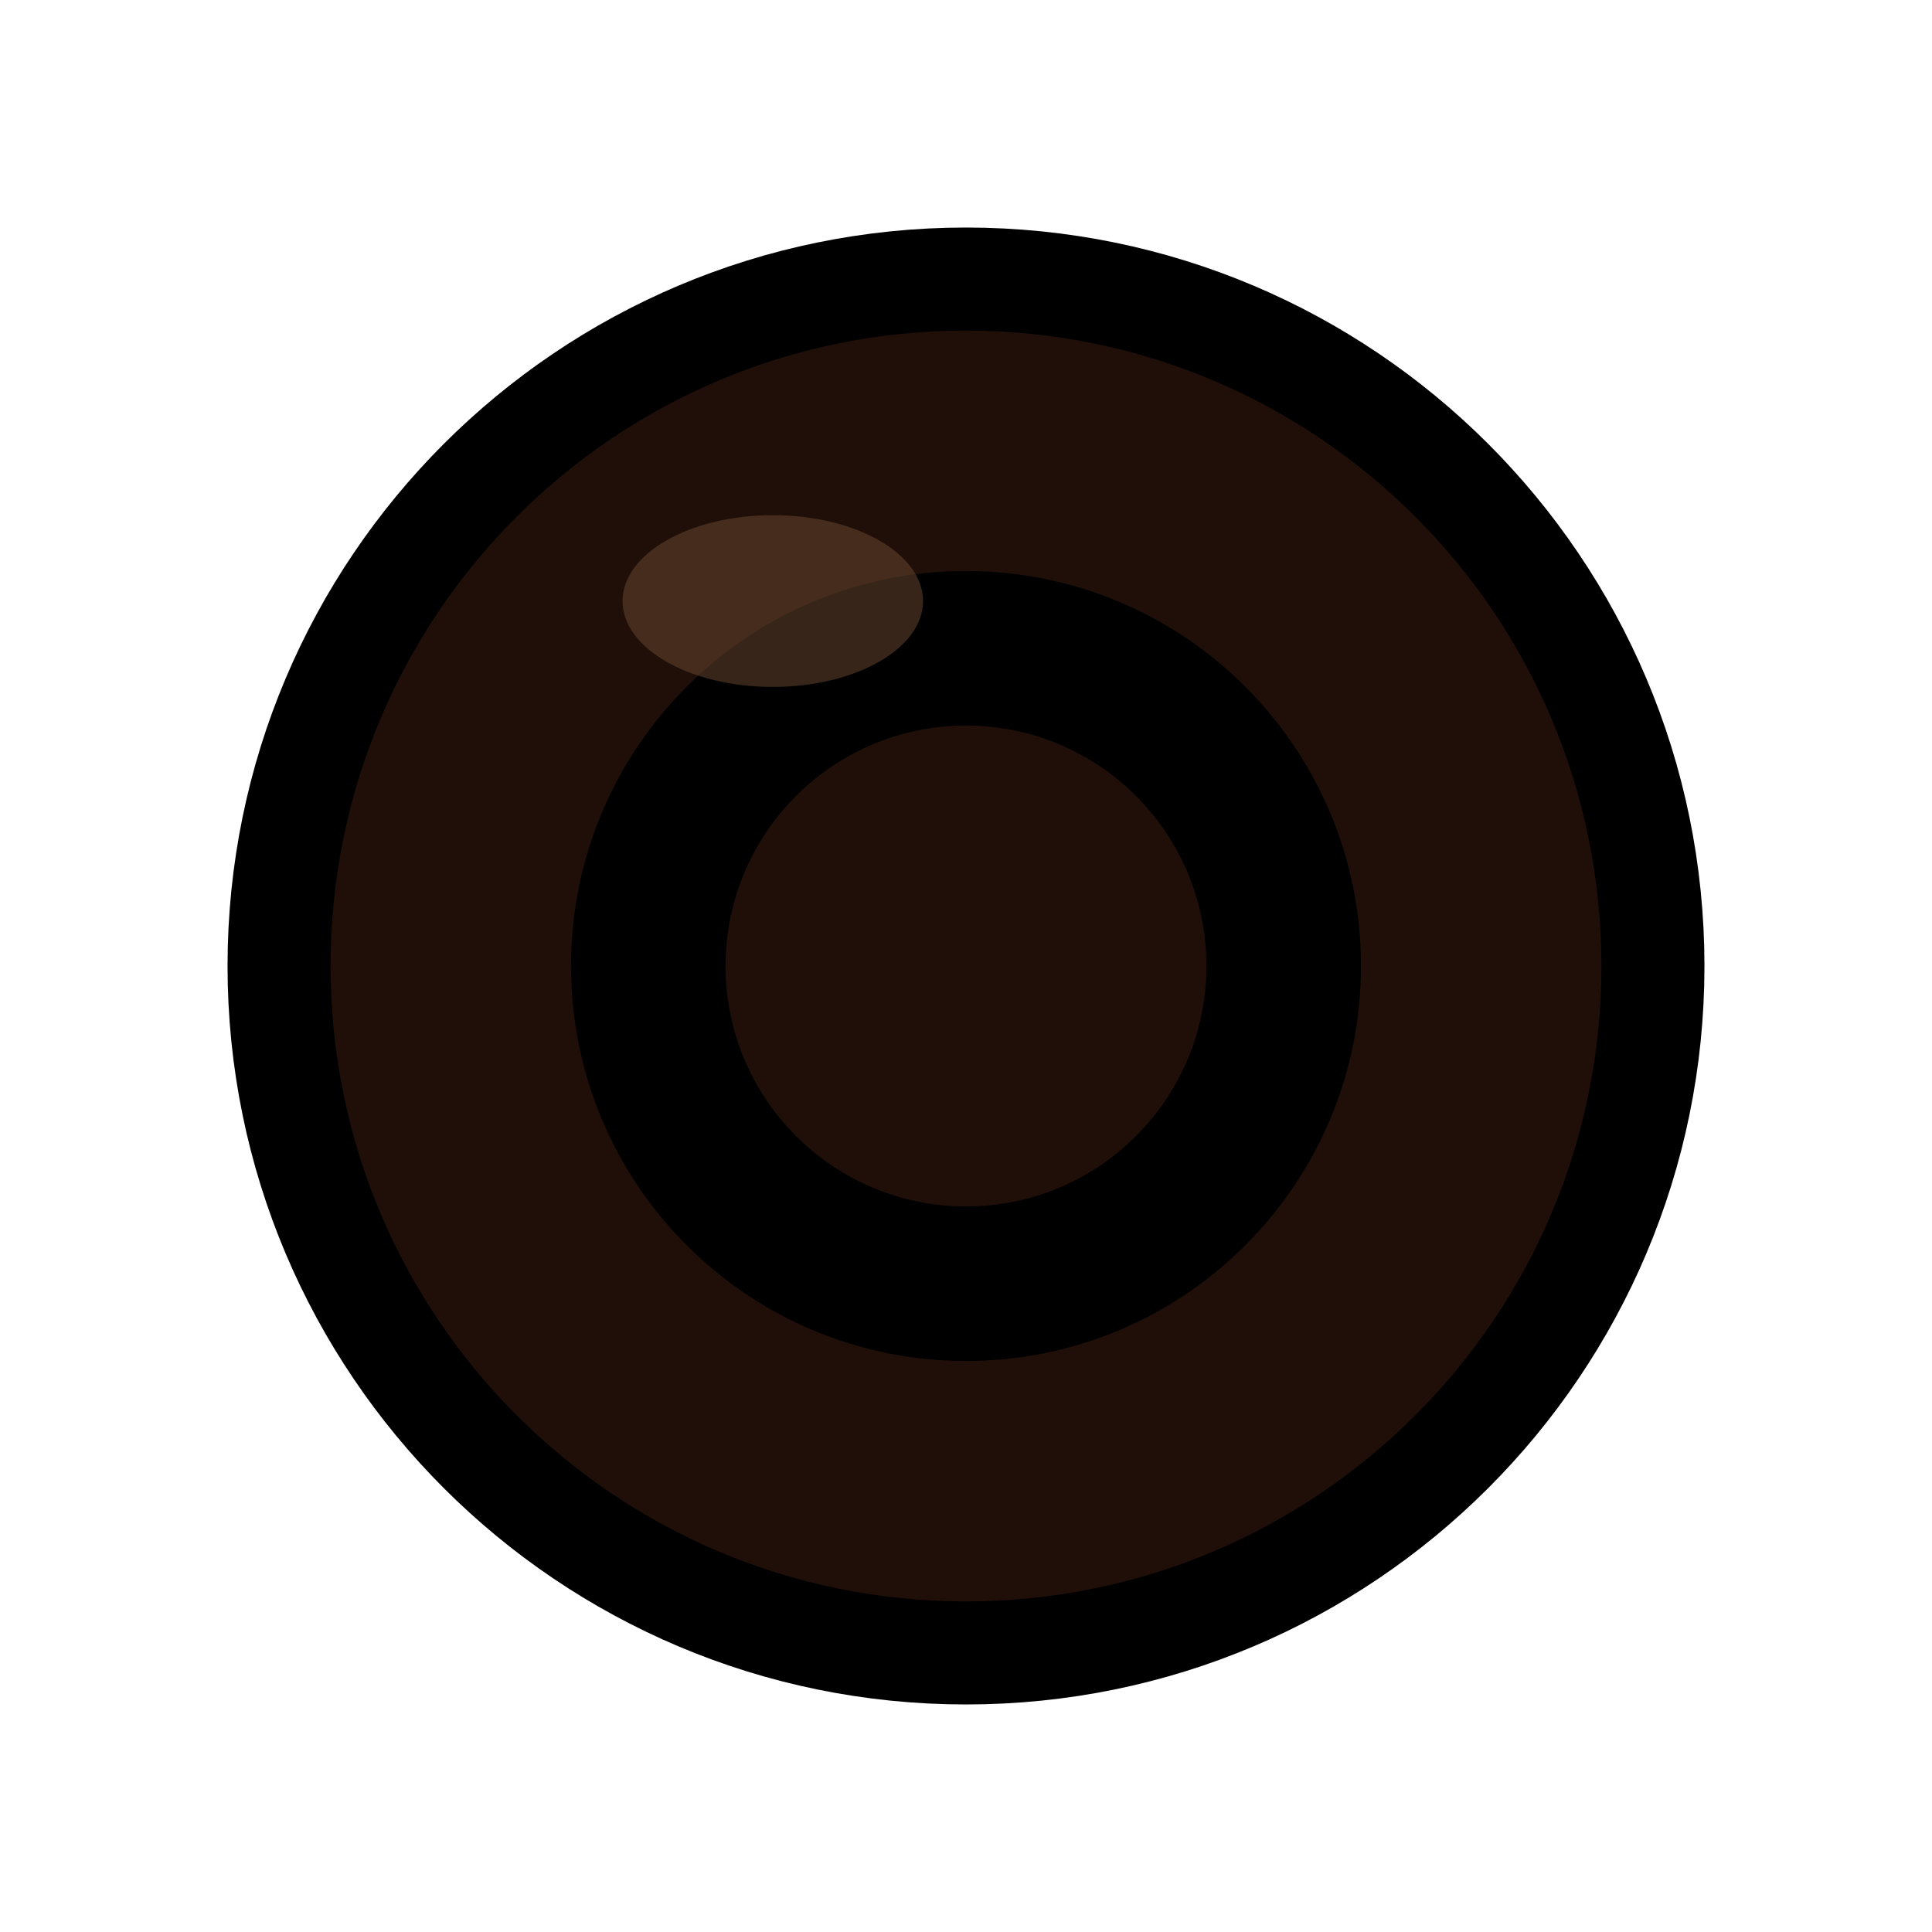
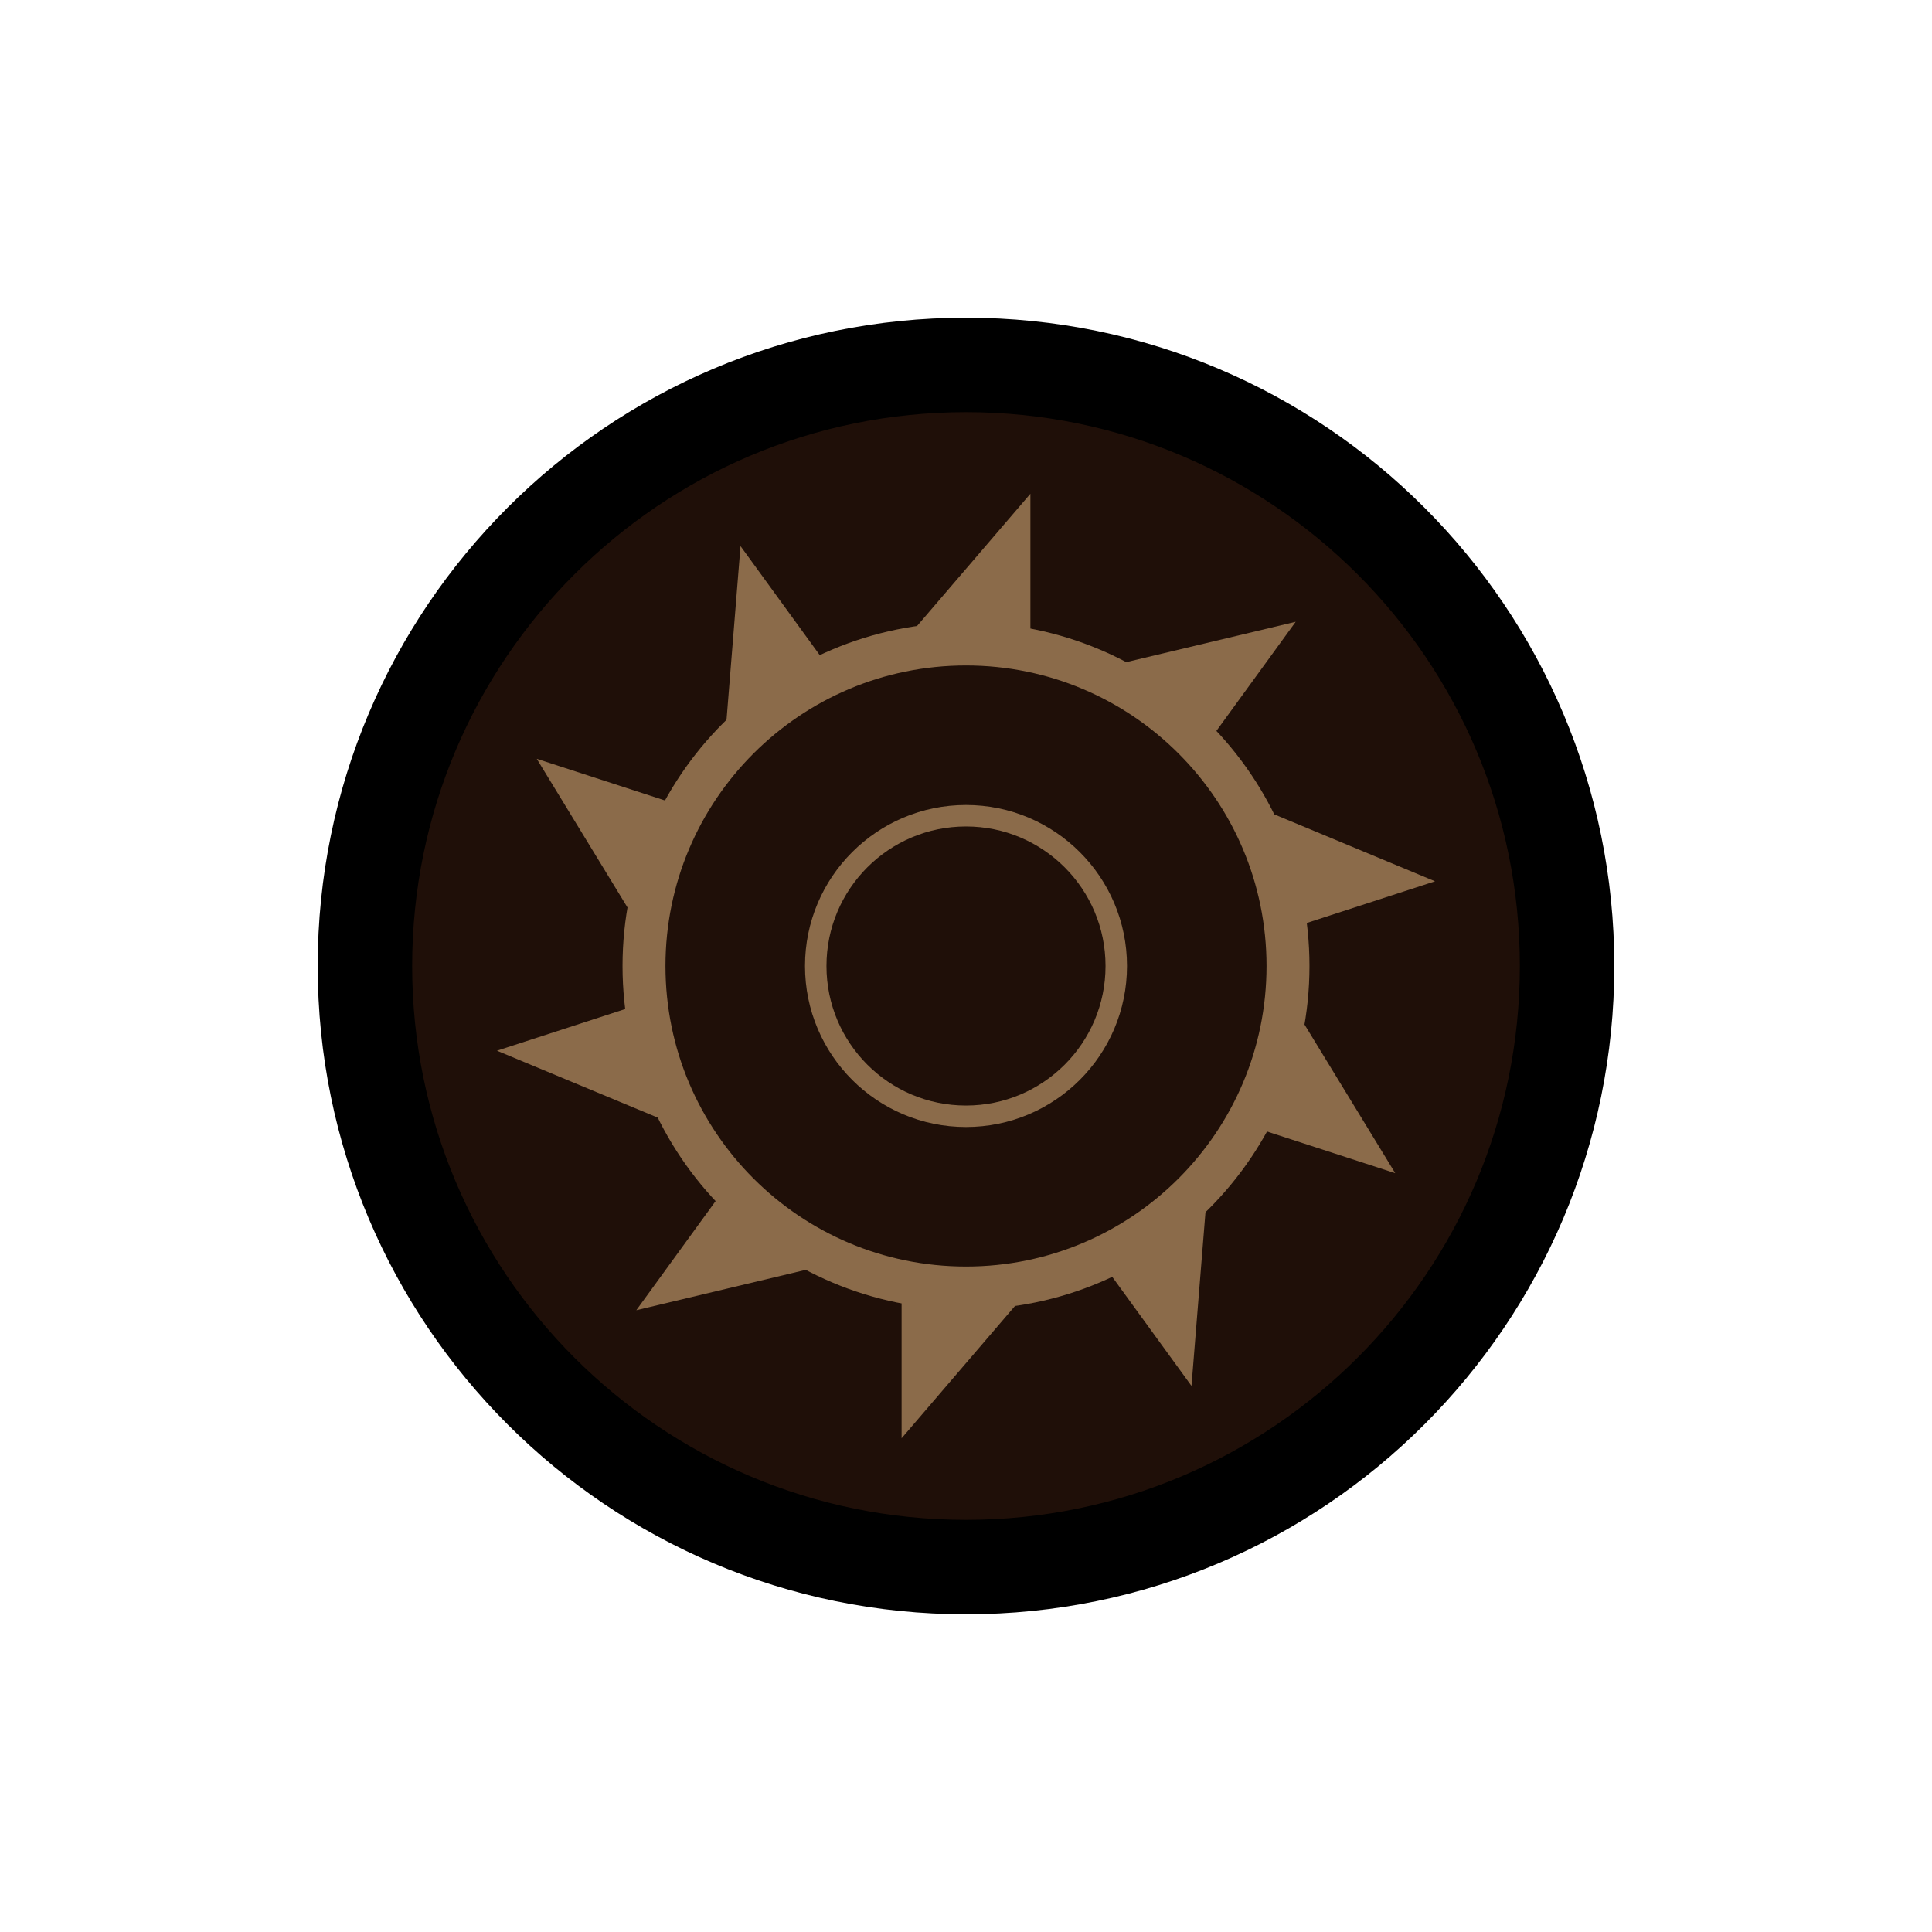
<svg xmlns="http://www.w3.org/2000/svg" viewBox="0 0 45 45" width="45" height="45">
-   <path d="     M 22.5,6.5     A 16,16 0 1,0 22.5,38.5     A 16,16 0 1,0 22.5,6.5     Z     M 22.5,14.5     A 8,8 0 1,1 22.5,30.5     A 8,8 0 1,1 22.5,14.5     Z   " fill="#1F0F08" stroke="#000000" stroke-width="2.4" fill-rule="evenodd" />
-   <circle cx="22.5" cy="22.5" r="6.5" fill="#1F0F08" stroke="#000000" stroke-width="1.8" />
-   <ellipse cx="18" cy="14" rx="3.5" ry="2" fill="#6B4A30" opacity="0.50" />
+   <circle cx="22.5" cy="22.5" r="14" fill="#1F0F08" stroke="#000000" stroke-width="2.2" />
+   <g fill="#8B6B4A" stroke="none" transform="translate(22.5, 22.5)">
+     <polygon points="1.5,-7.5 1.5,-11 -1.5,-7.5" transform="rotate(0)" />
+     <polygon points="1.5,-7.5 1.5,-11 -1.5,-7.5" transform="rotate(36)" />
+     <polygon points="1.5,-7.5 1.5,-11 -1.5,-7.5" transform="rotate(72)" />
+     <polygon points="1.5,-7.5 1.5,-11 -1.5,-7.5" transform="rotate(108)" />
+     <polygon points="1.5,-7.5 1.5,-11 -1.5,-7.5" transform="rotate(144)" />
+     <polygon points="1.5,-7.5 1.5,-11 -1.5,-7.5" transform="rotate(180)" />
+     <polygon points="1.5,-7.5 1.5,-11 -1.5,-7.5" transform="rotate(216)" />
+     <polygon points="1.5,-7.5 1.5,-11 -1.5,-7.5" transform="rotate(252)" />
+     <polygon points="1.5,-7.5 1.5,-11 -1.5,-7.5" transform="rotate(288)" />
+     <polygon points="1.5,-7.5 1.5,-11 -1.5,-7.5" transform="rotate(324)" />
+   </g>
+   <circle cx="22.5" cy="22.5" r="7.5" fill="none" stroke="#8B6B4A" stroke-width="1" />
+   <circle cx="22.5" cy="22.5" r="3.5" fill="none" stroke="#8B6B4A" stroke-width="0.5" />
</svg>
